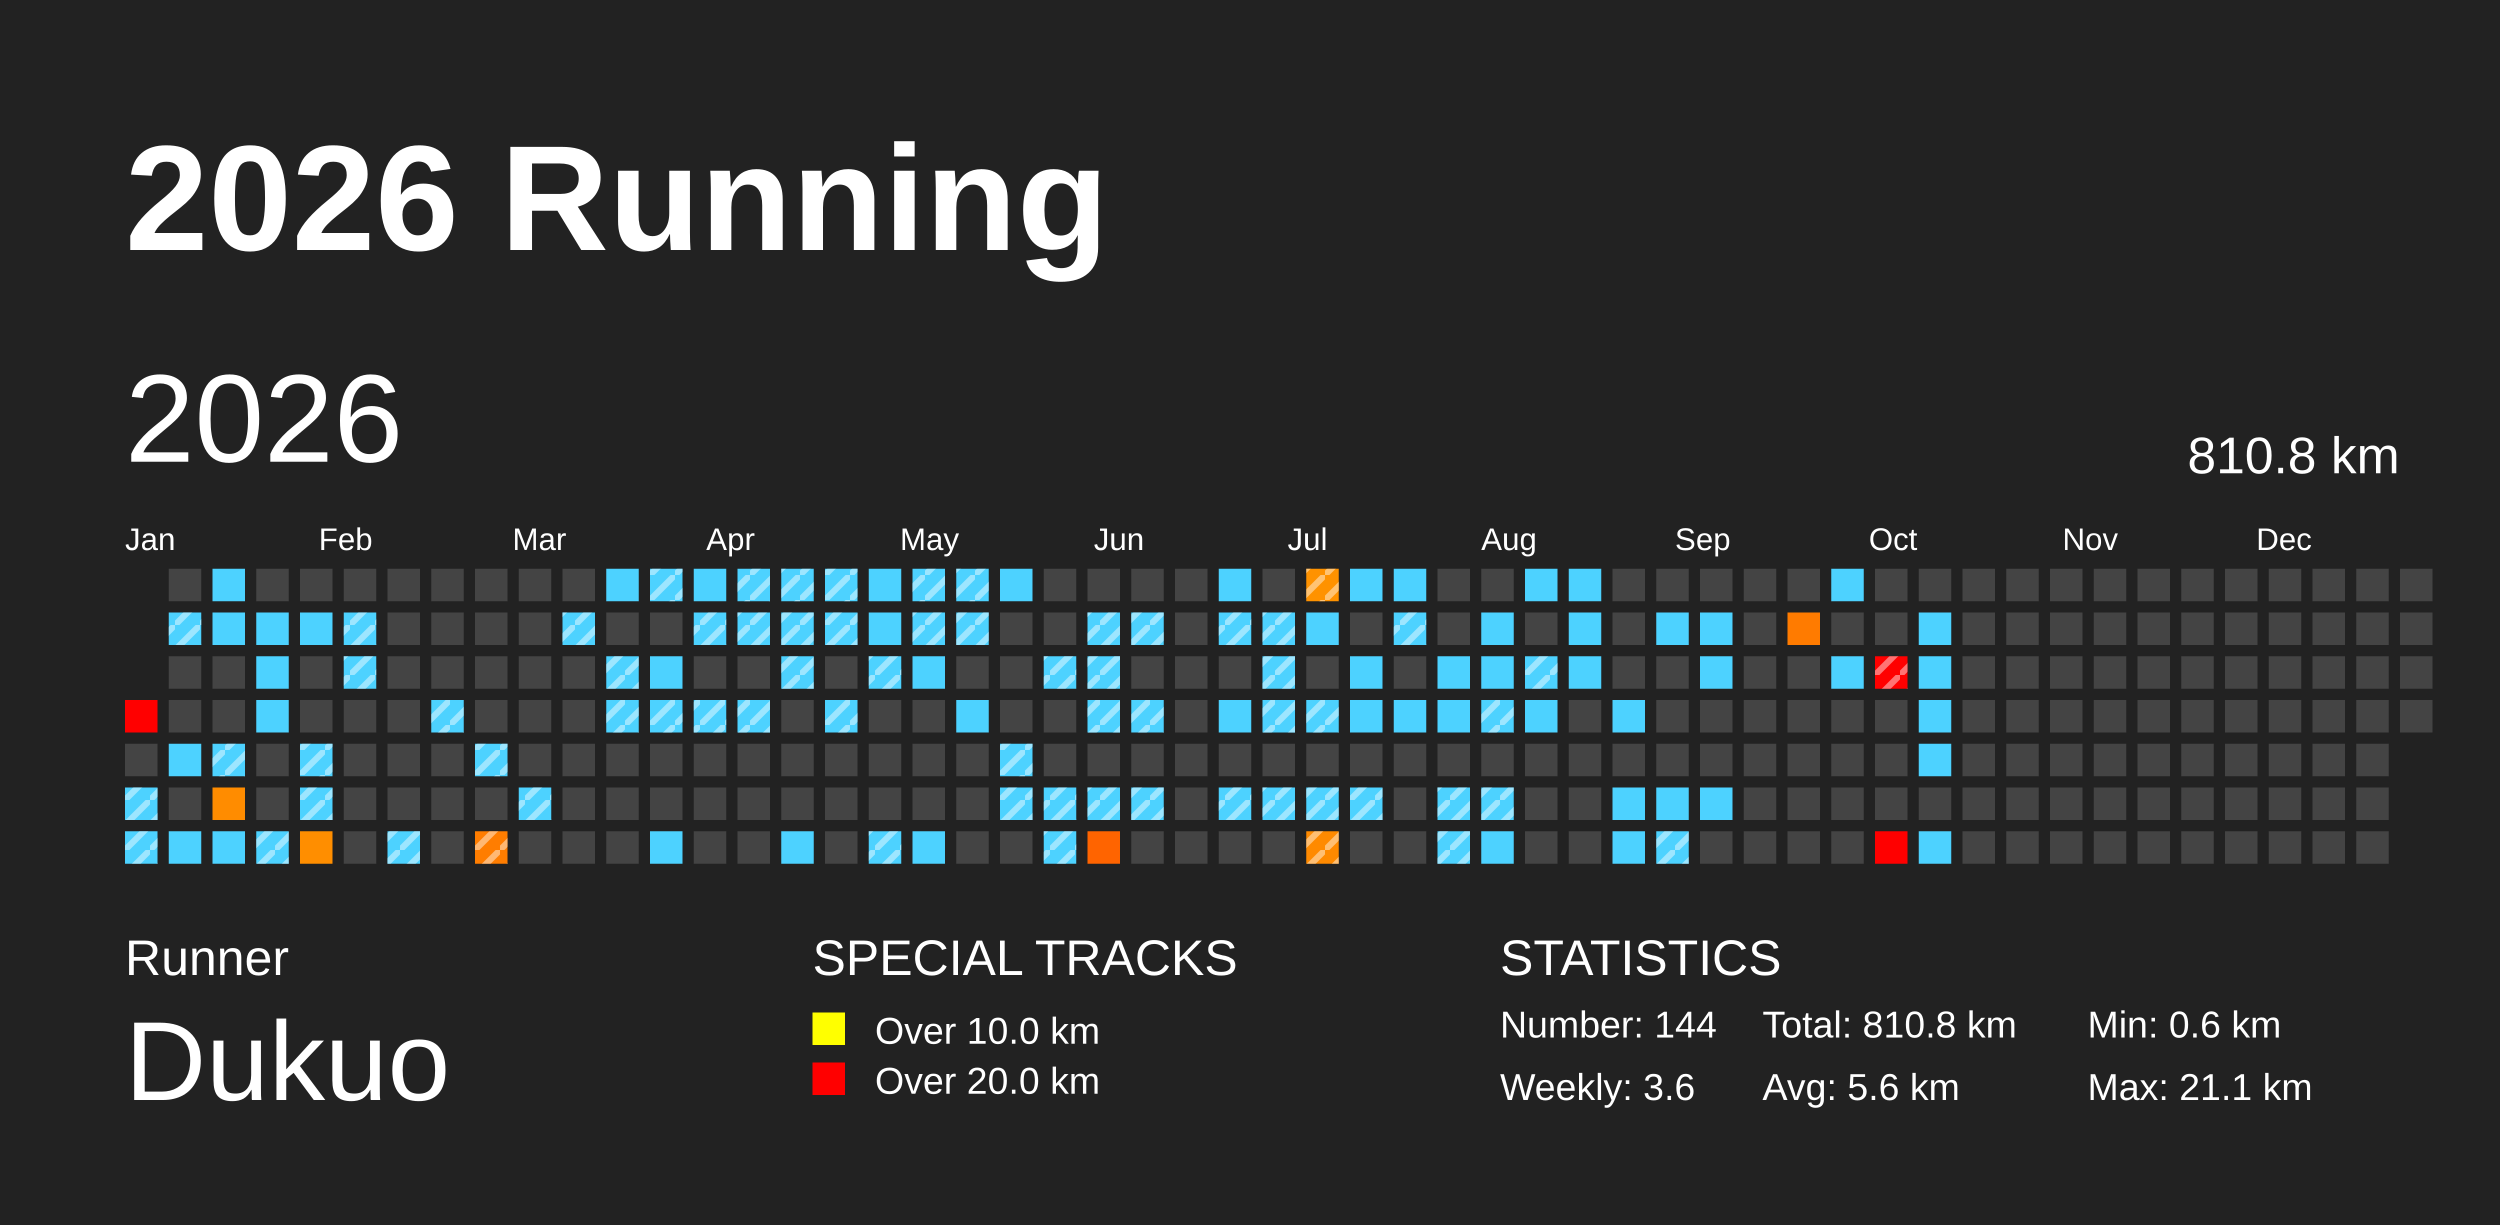
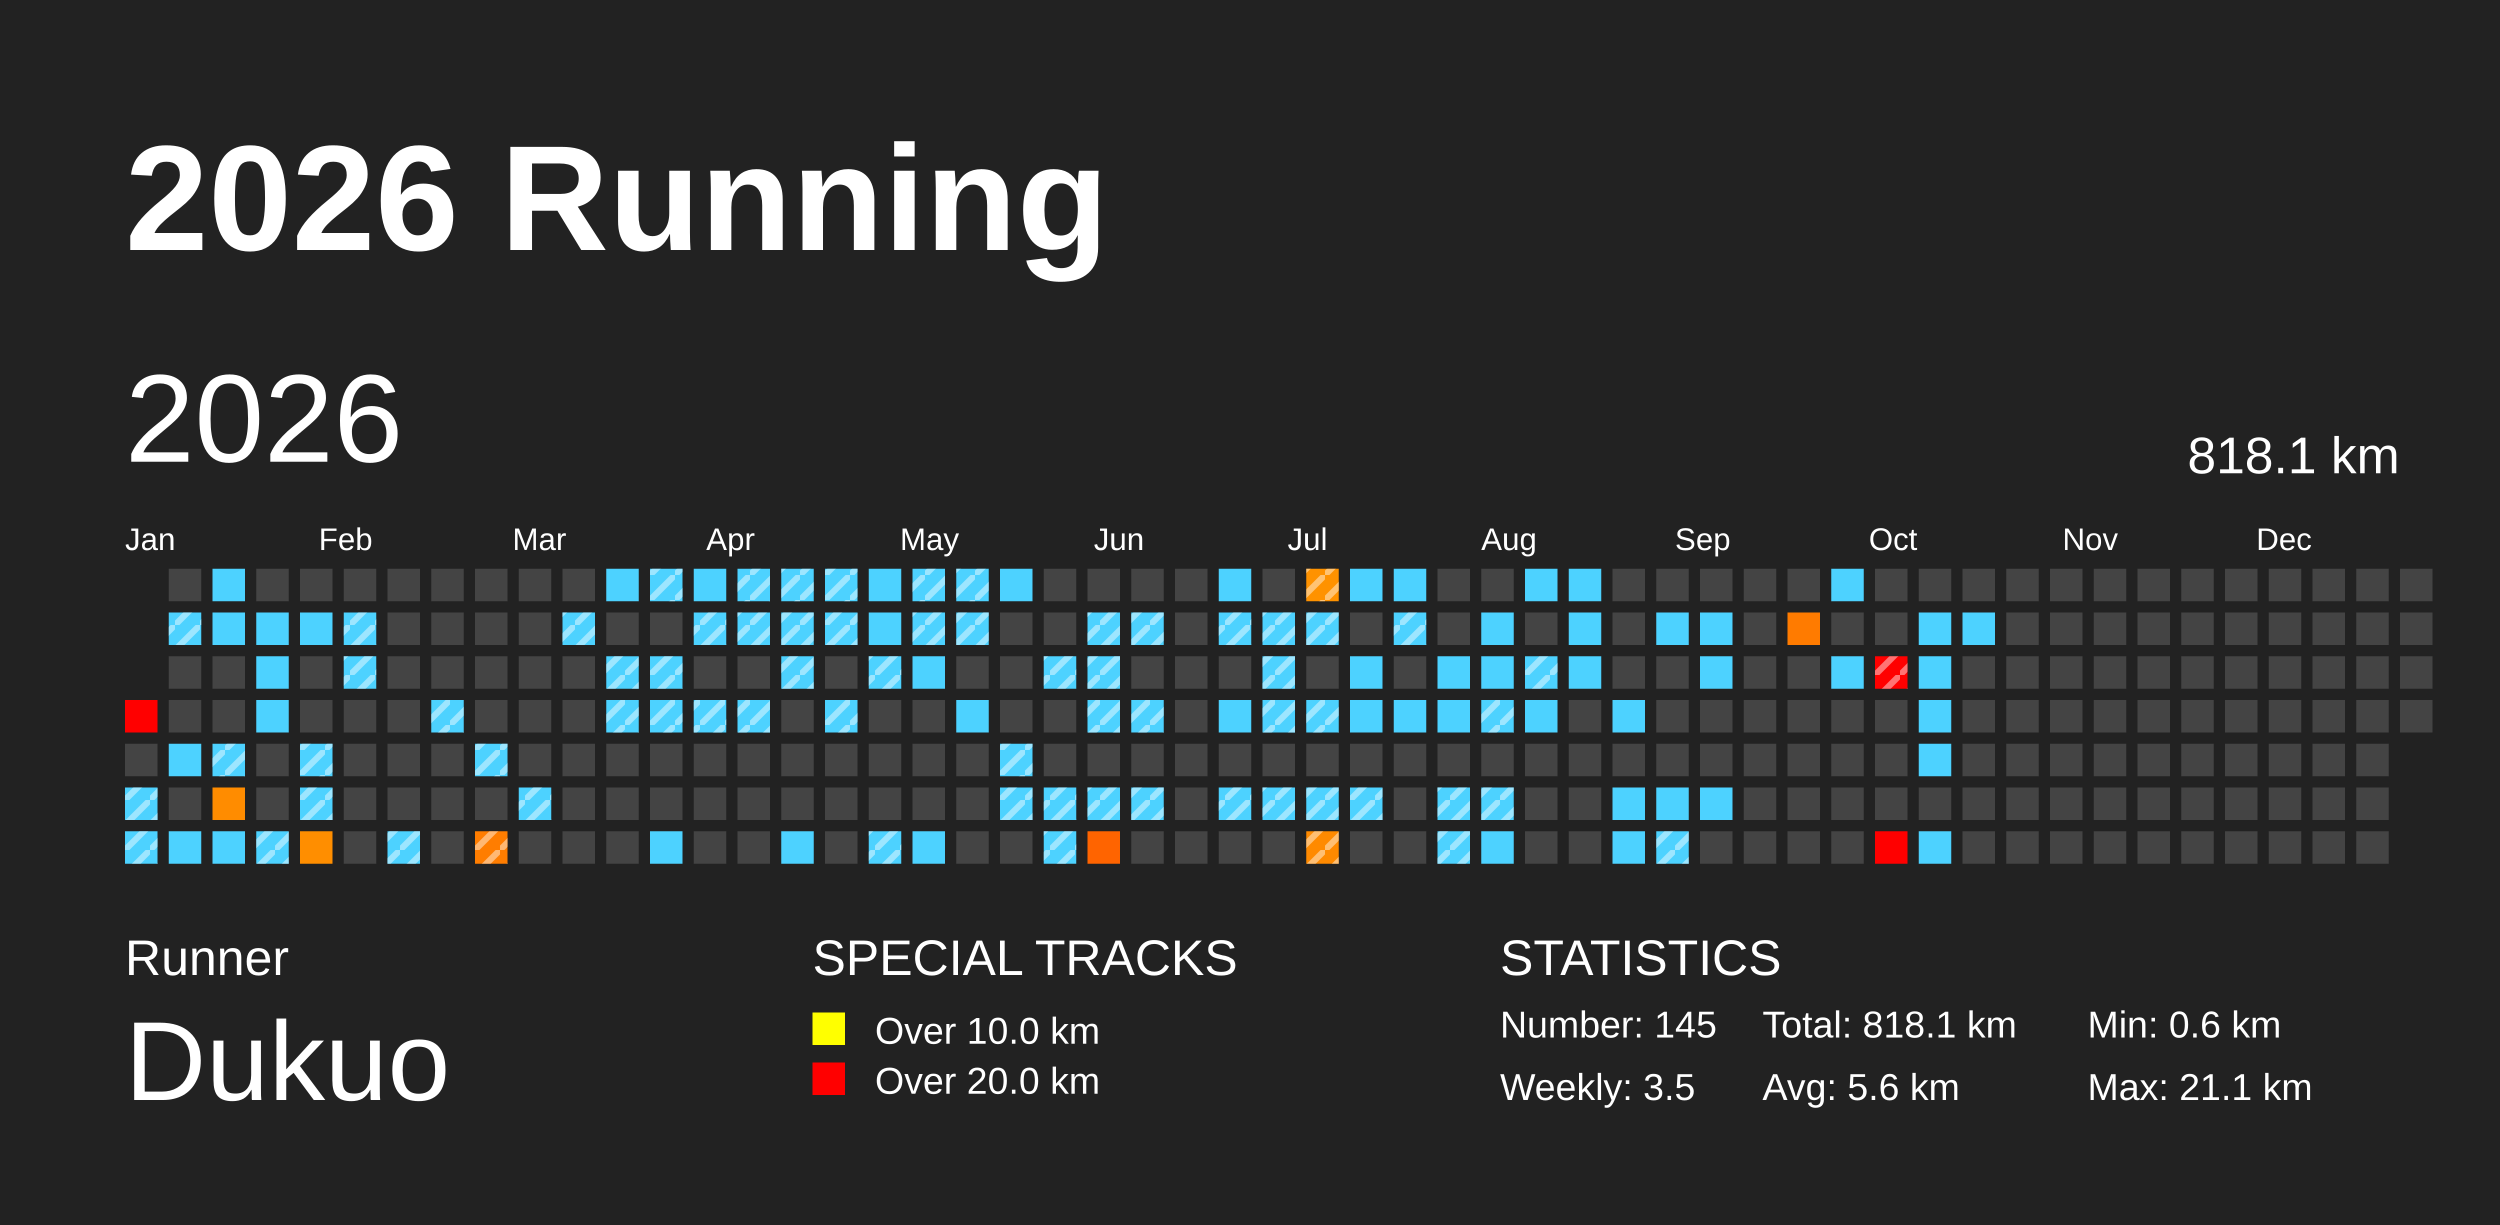
<svg xmlns="http://www.w3.org/2000/svg" baseProfile="full" height="98mm" version="1.1" viewBox="0,0,200,98" width="200mm">
  <defs>
    <pattern height="2" id="indoor-stripe" patternUnits="userSpaceOnUse" width="2">
      <line stroke="white" stroke-opacity="0.45" stroke-width="0.5" x1="0" x2="2" y1="2" y2="0" />
    </pattern>
  </defs>
  <rect fill="#222222" height="98" width="200" x="0" y="0" />
  <text fill="#FFFFFF" style="font-size:12px; font-family:Arial; font-weight:bold;" x="10" y="20">2026 Running</text>
  <text fill="#FFFFFF" style="font-size:4px; font-family:Arial" x="10" y="78">Runner</text>
  <text fill="#FFFFFF" style="font-size:9px; font-family:Arial" x="10" y="88">Dukuo</text>
  <text fill="#FFFFFF" style="font-size:4px; font-family:Arial" x="65" y="78">SPECIAL TRACKS</text>
  <rect fill="yellow" height="2.6" width="2.6" x="65" y="81" />
  <text fill="#FFFFFF" style="font-size:3px; font-family:Arial" x="70" y="83.5">Over 10.0 km</text>
  <rect fill="red" height="2.6" width="2.6" x="65" y="85" />
  <text fill="#FFFFFF" style="font-size:3px; font-family:Arial" x="70" y="87.5">Over 20.0 km</text>
  <text fill="#FFFFFF" style="font-size:4px; font-family:Arial" x="120" y="78">STATISTICS</text>
-   <text fill="#FFFFFF" style="font-size:3px; font-family:Arial" x="120" y="83">Number: 144</text>
-   <text fill="#FFFFFF" style="font-size:3px; font-family:Arial" x="120" y="88">Weekly: 3.6</text>
-   <text fill="#FFFFFF" style="font-size:3px; font-family:Arial" x="141" y="83">Total: 810.8 km</text>
+   <text fill="#FFFFFF" style="font-size:3px; font-family:Arial" x="120" y="83">Number: 145</text>
+   <text fill="#FFFFFF" style="font-size:3px; font-family:Arial" x="120" y="88">Weekly: 3.5</text>
+   <text fill="#FFFFFF" style="font-size:3px; font-family:Arial" x="141" y="83">Total: 818.1 km</text>
  <text fill="#FFFFFF" style="font-size:3px; font-family:Arial" x="141" y="88">Avg: 5.6 km</text>
  <text fill="#FFFFFF" style="font-size:3px; font-family:Arial" x="167" y="83">Min: 0.6 km</text>
  <text fill="#FFFFFF" style="font-size:3px; font-family:Arial" x="167" y="88">Max: 21.1 km</text>
  <text dominant-baseline="hanging" fill="#FFFFFF" style="font-size:10.0px; font-family:Arial;" x="10" y="30">2026</text>
-   <text dominant-baseline="hanging" fill="#FFFFFF" style="font-size:4.125px; font-family:Arial;" x="175" y="35">810.8 km</text>
+   <text dominant-baseline="hanging" fill="#FFFFFF" style="font-size:4.125px; font-family:Arial;" x="175" y="35">818.1 km</text>
  <text fill="#FFFFFF" style="font-size:2.5px; font-family:Arial" x="10.0" y="44">Jan</text>
  <text fill="#FFFFFF" style="font-size:2.5px; font-family:Arial" x="25.5" y="44">Feb</text>
  <text fill="#FFFFFF" style="font-size:2.5px; font-family:Arial" x="41.0" y="44">Mar</text>
  <text fill="#FFFFFF" style="font-size:2.5px; font-family:Arial" x="56.5" y="44">Apr</text>
  <text fill="#FFFFFF" style="font-size:2.5px; font-family:Arial" x="72.0" y="44">May</text>
  <text fill="#FFFFFF" style="font-size:2.5px; font-family:Arial" x="87.5" y="44">Jun</text>
  <text fill="#FFFFFF" style="font-size:2.5px; font-family:Arial" x="103.0" y="44">Jul</text>
  <text fill="#FFFFFF" style="font-size:2.5px; font-family:Arial" x="118.5" y="44">Aug</text>
  <text fill="#FFFFFF" style="font-size:2.5px; font-family:Arial" x="134.0" y="44">Sep</text>
  <text fill="#FFFFFF" style="font-size:2.5px; font-family:Arial" x="149.5" y="44">Oct</text>
  <text fill="#FFFFFF" style="font-size:2.5px; font-family:Arial" x="165.0" y="44">Nov</text>
  <text fill="#FFFFFF" style="font-size:2.5px; font-family:Arial" x="180.5" y="44">Dec</text>
  <rect fill="red" height="2.6" width="2.6" x="10.0" y="56.0" />
  <rect fill="#444444" height="2.6" width="2.6" x="10.0" y="59.5" />
  <rect fill="#4dd2ff" height="2.6" width="2.6" x="10.0" y="63.0" />
  <rect fill="url(#indoor-stripe)" height="2.6" style="pointer-events: none;" width="2.6" x="10.0" y="63.0" />
  <rect fill="#4dd2ff" height="2.6" width="2.6" x="10.0" y="66.5" />
  <rect fill="url(#indoor-stripe)" height="2.6" style="pointer-events: none;" width="2.6" x="10.0" y="66.5" />
  <rect fill="#444444" height="2.6" width="2.6" x="13.5" y="45.5" />
  <rect fill="#4dd2ff" height="2.6" width="2.6" x="13.5" y="49.0" />
  <rect fill="url(#indoor-stripe)" height="2.6" style="pointer-events: none;" width="2.6" x="13.5" y="49.0" />
  <rect fill="#444444" height="2.6" width="2.6" x="13.5" y="52.5" />
  <rect fill="#444444" height="2.6" width="2.6" x="13.5" y="56.0" />
  <rect fill="#4dd2ff" height="2.6" width="2.6" x="13.5" y="59.5" />
  <rect fill="#444444" height="2.6" width="2.6" x="13.5" y="63.0" />
  <rect fill="#4dd2ff" height="2.6" width="2.6" x="13.5" y="66.5" />
  <rect fill="#4dd2ff" height="2.6" width="2.6" x="17.0" y="45.5" />
  <rect fill="#4dd2ff" height="2.6" width="2.6" x="17.0" y="49.0" />
  <rect fill="#444444" height="2.6" width="2.6" x="17.0" y="52.5" />
  <rect fill="#444444" height="2.6" width="2.6" x="17.0" y="56.0" />
  <rect fill="#4dd2ff" height="2.6" width="2.6" x="17.0" y="59.5" />
  <rect fill="url(#indoor-stripe)" height="2.6" style="pointer-events: none;" width="2.6" x="17.0" y="59.5" />
  <rect fill="#ff8c00" height="2.6" width="2.6" x="17.0" y="63.0" />
  <rect fill="#4dd2ff" height="2.6" width="2.6" x="17.0" y="66.5" />
  <rect fill="#444444" height="2.6" width="2.6" x="20.5" y="45.5" />
  <rect fill="#4dd2ff" height="2.6" width="2.6" x="20.5" y="49.0" />
  <rect fill="#4dd2ff" height="2.6" width="2.6" x="20.5" y="52.5" />
  <rect fill="#4dd2ff" height="2.6" width="2.6" x="20.5" y="56.0" />
  <rect fill="#444444" height="2.6" width="2.6" x="20.5" y="59.5" />
  <rect fill="#444444" height="2.6" width="2.6" x="20.5" y="63.0" />
  <rect fill="#4dd2ff" height="2.6" width="2.6" x="20.5" y="66.5" />
  <rect fill="url(#indoor-stripe)" height="2.6" style="pointer-events: none;" width="2.6" x="20.5" y="66.5" />
  <rect fill="#444444" height="2.6" width="2.6" x="24.0" y="45.5" />
  <rect fill="#4dd2ff" height="2.6" width="2.6" x="24.0" y="49.0" />
  <rect fill="#444444" height="2.6" width="2.6" x="24.0" y="52.5" />
  <rect fill="#444444" height="2.6" width="2.6" x="24.0" y="56.0" />
  <rect fill="#4dd2ff" height="2.6" width="2.6" x="24.0" y="59.5" />
  <rect fill="url(#indoor-stripe)" height="2.6" style="pointer-events: none;" width="2.6" x="24.0" y="59.5" />
  <rect fill="#4dd2ff" height="2.6" width="2.6" x="24.0" y="63.0" />
  <rect fill="url(#indoor-stripe)" height="2.6" style="pointer-events: none;" width="2.6" x="24.0" y="63.0" />
  <rect fill="#ff8e00" height="2.6" width="2.6" x="24.0" y="66.5" />
  <rect fill="#444444" height="2.6" width="2.6" x="27.5" y="45.5" />
  <rect fill="#4dd2ff" height="2.6" width="2.6" x="27.5" y="49.0" />
  <rect fill="url(#indoor-stripe)" height="2.6" style="pointer-events: none;" width="2.6" x="27.5" y="49.0" />
  <rect fill="#4dd2ff" height="2.6" width="2.6" x="27.5" y="52.5" />
  <rect fill="url(#indoor-stripe)" height="2.6" style="pointer-events: none;" width="2.6" x="27.5" y="52.5" />
  <rect fill="#444444" height="2.6" width="2.6" x="27.5" y="56.0" />
  <rect fill="#444444" height="2.6" width="2.6" x="27.5" y="59.5" />
  <rect fill="#444444" height="2.6" width="2.6" x="27.5" y="63.0" />
  <rect fill="#444444" height="2.6" width="2.6" x="27.5" y="66.5" />
  <rect fill="#444444" height="2.6" width="2.6" x="31.0" y="45.5" />
  <rect fill="#444444" height="2.6" width="2.6" x="31.0" y="49.0" />
  <rect fill="#444444" height="2.6" width="2.6" x="31.0" y="52.5" />
  <rect fill="#444444" height="2.6" width="2.6" x="31.0" y="56.0" />
  <rect fill="#444444" height="2.6" width="2.6" x="31.0" y="59.5" />
  <rect fill="#444444" height="2.6" width="2.6" x="31.0" y="63.0" />
  <rect fill="#4dd2ff" height="2.6" width="2.6" x="31.0" y="66.5" />
  <rect fill="url(#indoor-stripe)" height="2.6" style="pointer-events: none;" width="2.6" x="31.0" y="66.5" />
  <rect fill="#444444" height="2.6" width="2.6" x="34.5" y="45.5" />
  <rect fill="#444444" height="2.6" width="2.6" x="34.5" y="49.0" />
  <rect fill="#444444" height="2.6" width="2.6" x="34.5" y="52.5" />
  <rect fill="#4dd2ff" height="2.6" width="2.6" x="34.5" y="56.0" />
  <rect fill="url(#indoor-stripe)" height="2.6" style="pointer-events: none;" width="2.6" x="34.5" y="56.0" />
  <rect fill="#444444" height="2.6" width="2.6" x="34.5" y="59.5" />
  <rect fill="#444444" height="2.6" width="2.6" x="34.5" y="63.0" />
  <rect fill="#444444" height="2.6" width="2.6" x="34.5" y="66.5" />
  <rect fill="#444444" height="2.6" width="2.6" x="38.0" y="45.5" />
  <rect fill="#444444" height="2.6" width="2.6" x="38.0" y="49.0" />
  <rect fill="#444444" height="2.6" width="2.6" x="38.0" y="52.5" />
  <rect fill="#444444" height="2.6" width="2.6" x="38.0" y="56.0" />
  <rect fill="#4dd2ff" height="2.6" width="2.6" x="38.0" y="59.5" />
  <rect fill="url(#indoor-stripe)" height="2.6" style="pointer-events: none;" width="2.6" x="38.0" y="59.5" />
  <rect fill="#444444" height="2.6" width="2.6" x="38.0" y="63.0" />
  <rect fill="#ff7d00" height="2.6" width="2.6" x="38.0" y="66.5" />
  <rect fill="url(#indoor-stripe)" height="2.6" style="pointer-events: none;" width="2.6" x="38.0" y="66.5" />
  <rect fill="#444444" height="2.6" width="2.6" x="41.5" y="45.5" />
  <rect fill="#444444" height="2.6" width="2.6" x="41.5" y="49.0" />
  <rect fill="#444444" height="2.6" width="2.6" x="41.5" y="52.5" />
  <rect fill="#444444" height="2.6" width="2.6" x="41.5" y="56.0" />
  <rect fill="#444444" height="2.6" width="2.6" x="41.5" y="59.5" />
  <rect fill="#4dd2ff" height="2.6" width="2.6" x="41.5" y="63.0" />
  <rect fill="url(#indoor-stripe)" height="2.6" style="pointer-events: none;" width="2.6" x="41.5" y="63.0" />
  <rect fill="#444444" height="2.6" width="2.6" x="41.5" y="66.5" />
  <rect fill="#444444" height="2.6" width="2.6" x="45.0" y="45.5" />
  <rect fill="#4dd2ff" height="2.6" width="2.6" x="45.0" y="49.0" />
  <rect fill="url(#indoor-stripe)" height="2.6" style="pointer-events: none;" width="2.6" x="45.0" y="49.0" />
  <rect fill="#444444" height="2.6" width="2.6" x="45.0" y="52.5" />
  <rect fill="#444444" height="2.6" width="2.6" x="45.0" y="56.0" />
  <rect fill="#444444" height="2.6" width="2.6" x="45.0" y="59.5" />
  <rect fill="#444444" height="2.6" width="2.6" x="45.0" y="63.0" />
  <rect fill="#444444" height="2.6" width="2.6" x="45.0" y="66.5" />
  <rect fill="#4dd2ff" height="2.6" width="2.6" x="48.5" y="45.5" />
  <rect fill="#444444" height="2.6" width="2.6" x="48.5" y="49.0" />
  <rect fill="#4dd2ff" height="2.6" width="2.6" x="48.5" y="52.5" />
  <rect fill="url(#indoor-stripe)" height="2.6" style="pointer-events: none;" width="2.6" x="48.5" y="52.5" />
  <rect fill="#4dd2ff" height="2.6" width="2.6" x="48.5" y="56.0" />
  <rect fill="url(#indoor-stripe)" height="2.6" style="pointer-events: none;" width="2.6" x="48.5" y="56.0" />
  <rect fill="#444444" height="2.6" width="2.6" x="48.5" y="59.5" />
  <rect fill="#444444" height="2.6" width="2.6" x="48.5" y="63.0" />
  <rect fill="#444444" height="2.6" width="2.6" x="48.5" y="66.5" />
  <rect fill="#4dd2ff" height="2.6" width="2.6" x="52.0" y="45.5" />
  <rect fill="url(#indoor-stripe)" height="2.6" style="pointer-events: none;" width="2.6" x="52.0" y="45.5" />
  <rect fill="#444444" height="2.6" width="2.6" x="52.0" y="49.0" />
  <rect fill="#4dd2ff" height="2.6" width="2.6" x="52.0" y="52.5" />
+   <rect fill="url(#indoor-stripe)" height="2.6" style="pointer-events: none;" width="2.6" x="52.0" y="52.5" />
  <rect fill="#4dd2ff" height="2.6" width="2.6" x="52.0" y="56.0" />
  <rect fill="url(#indoor-stripe)" height="2.6" style="pointer-events: none;" width="2.6" x="52.0" y="56.0" />
  <rect fill="#444444" height="2.6" width="2.6" x="52.0" y="59.5" />
  <rect fill="#444444" height="2.6" width="2.6" x="52.0" y="63.0" />
  <rect fill="#4dd2ff" height="2.6" width="2.6" x="52.0" y="66.5" />
  <rect fill="#4dd2ff" height="2.6" width="2.6" x="55.5" y="45.5" />
  <rect fill="#4dd2ff" height="2.6" width="2.6" x="55.5" y="49.0" />
  <rect fill="url(#indoor-stripe)" height="2.6" style="pointer-events: none;" width="2.6" x="55.5" y="49.0" />
  <rect fill="#444444" height="2.6" width="2.6" x="55.5" y="52.5" />
  <rect fill="#4dd2ff" height="2.6" width="2.6" x="55.5" y="56.0" />
  <rect fill="url(#indoor-stripe)" height="2.6" style="pointer-events: none;" width="2.6" x="55.5" y="56.0" />
  <rect fill="#444444" height="2.6" width="2.6" x="55.5" y="59.5" />
  <rect fill="#444444" height="2.6" width="2.6" x="55.5" y="63.0" />
  <rect fill="#444444" height="2.6" width="2.6" x="55.5" y="66.5" />
  <rect fill="#4dd2ff" height="2.6" width="2.6" x="59.0" y="45.5" />
  <rect fill="url(#indoor-stripe)" height="2.6" style="pointer-events: none;" width="2.6" x="59.0" y="45.5" />
  <rect fill="#4dd2ff" height="2.6" width="2.6" x="59.0" y="49.0" />
  <rect fill="url(#indoor-stripe)" height="2.6" style="pointer-events: none;" width="2.6" x="59.0" y="49.0" />
  <rect fill="#444444" height="2.6" width="2.6" x="59.0" y="52.5" />
  <rect fill="#4dd2ff" height="2.6" width="2.6" x="59.0" y="56.0" />
  <rect fill="url(#indoor-stripe)" height="2.6" style="pointer-events: none;" width="2.6" x="59.0" y="56.0" />
  <rect fill="#444444" height="2.6" width="2.6" x="59.0" y="59.5" />
  <rect fill="#444444" height="2.6" width="2.6" x="59.0" y="63.0" />
  <rect fill="#444444" height="2.6" width="2.6" x="59.0" y="66.5" />
  <rect fill="#4dd2ff" height="2.6" width="2.6" x="62.5" y="45.5" />
  <rect fill="url(#indoor-stripe)" height="2.6" style="pointer-events: none;" width="2.6" x="62.5" y="45.5" />
  <rect fill="#4dd2ff" height="2.6" width="2.6" x="62.5" y="49.0" />
  <rect fill="url(#indoor-stripe)" height="2.6" style="pointer-events: none;" width="2.6" x="62.5" y="49.0" />
  <rect fill="#4dd2ff" height="2.6" width="2.6" x="62.5" y="52.5" />
  <rect fill="url(#indoor-stripe)" height="2.6" style="pointer-events: none;" width="2.6" x="62.5" y="52.5" />
  <rect fill="#444444" height="2.6" width="2.6" x="62.5" y="56.0" />
  <rect fill="#444444" height="2.6" width="2.6" x="62.5" y="59.5" />
  <rect fill="#444444" height="2.6" width="2.6" x="62.5" y="63.0" />
  <rect fill="#4dd2ff" height="2.6" width="2.6" x="62.5" y="66.5" />
  <rect fill="#4dd2ff" height="2.6" width="2.6" x="66.0" y="45.5" />
  <rect fill="url(#indoor-stripe)" height="2.6" style="pointer-events: none;" width="2.6" x="66.0" y="45.5" />
  <rect fill="#4dd2ff" height="2.6" width="2.6" x="66.0" y="49.0" />
  <rect fill="url(#indoor-stripe)" height="2.6" style="pointer-events: none;" width="2.6" x="66.0" y="49.0" />
  <rect fill="#444444" height="2.6" width="2.6" x="66.0" y="52.5" />
  <rect fill="#4dd2ff" height="2.6" width="2.6" x="66.0" y="56.0" />
  <rect fill="url(#indoor-stripe)" height="2.6" style="pointer-events: none;" width="2.6" x="66.0" y="56.0" />
  <rect fill="#444444" height="2.6" width="2.6" x="66.0" y="59.5" />
  <rect fill="#444444" height="2.6" width="2.6" x="66.0" y="63.0" />
  <rect fill="#444444" height="2.6" width="2.6" x="66.0" y="66.5" />
  <rect fill="#4dd2ff" height="2.6" width="2.6" x="69.5" y="45.5" />
  <rect fill="#4dd2ff" height="2.6" width="2.6" x="69.5" y="49.0" />
  <rect fill="#4dd2ff" height="2.6" width="2.6" x="69.5" y="52.5" />
  <rect fill="url(#indoor-stripe)" height="2.6" style="pointer-events: none;" width="2.6" x="69.5" y="52.5" />
  <rect fill="#444444" height="2.6" width="2.6" x="69.5" y="56.0" />
  <rect fill="#444444" height="2.6" width="2.6" x="69.5" y="59.5" />
  <rect fill="#444444" height="2.6" width="2.6" x="69.5" y="63.0" />
  <rect fill="#4dd2ff" height="2.6" width="2.6" x="69.5" y="66.5" />
  <rect fill="url(#indoor-stripe)" height="2.6" style="pointer-events: none;" width="2.6" x="69.5" y="66.5" />
  <rect fill="#4dd2ff" height="2.6" width="2.6" x="73.0" y="45.5" />
  <rect fill="url(#indoor-stripe)" height="2.6" style="pointer-events: none;" width="2.6" x="73.0" y="45.5" />
  <rect fill="#4dd2ff" height="2.6" width="2.6" x="73.0" y="49.0" />
  <rect fill="url(#indoor-stripe)" height="2.6" style="pointer-events: none;" width="2.6" x="73.0" y="49.0" />
  <rect fill="#4dd2ff" height="2.6" width="2.6" x="73.0" y="52.5" />
  <rect fill="#444444" height="2.6" width="2.6" x="73.0" y="56.0" />
  <rect fill="#444444" height="2.6" width="2.6" x="73.0" y="59.5" />
  <rect fill="#444444" height="2.6" width="2.6" x="73.0" y="63.0" />
  <rect fill="#4dd2ff" height="2.6" width="2.6" x="73.0" y="66.5" />
  <rect fill="#4dd2ff" height="2.6" width="2.6" x="76.5" y="45.5" />
  <rect fill="url(#indoor-stripe)" height="2.6" style="pointer-events: none;" width="2.6" x="76.5" y="45.5" />
  <rect fill="#4dd2ff" height="2.6" width="2.6" x="76.5" y="49.0" />
  <rect fill="url(#indoor-stripe)" height="2.6" style="pointer-events: none;" width="2.6" x="76.5" y="49.0" />
  <rect fill="#444444" height="2.6" width="2.6" x="76.5" y="52.5" />
  <rect fill="#4dd2ff" height="2.6" width="2.6" x="76.5" y="56.0" />
  <rect fill="#444444" height="2.6" width="2.6" x="76.5" y="59.5" />
  <rect fill="#444444" height="2.6" width="2.6" x="76.5" y="63.0" />
  <rect fill="#444444" height="2.6" width="2.6" x="76.5" y="66.5" />
  <rect fill="#4dd2ff" height="2.6" width="2.6" x="80.0" y="45.5" />
  <rect fill="#444444" height="2.6" width="2.6" x="80.0" y="49.0" />
  <rect fill="#444444" height="2.6" width="2.6" x="80.0" y="52.5" />
  <rect fill="#444444" height="2.6" width="2.6" x="80.0" y="56.0" />
  <rect fill="#4dd2ff" height="2.6" width="2.6" x="80.0" y="59.5" />
  <rect fill="url(#indoor-stripe)" height="2.6" style="pointer-events: none;" width="2.6" x="80.0" y="59.5" />
  <rect fill="#4dd2ff" height="2.6" width="2.6" x="80.0" y="63.0" />
  <rect fill="url(#indoor-stripe)" height="2.6" style="pointer-events: none;" width="2.6" x="80.0" y="63.0" />
  <rect fill="#444444" height="2.6" width="2.6" x="80.0" y="66.5" />
  <rect fill="#444444" height="2.6" width="2.6" x="83.5" y="45.5" />
  <rect fill="#444444" height="2.6" width="2.6" x="83.5" y="49.0" />
  <rect fill="#4dd2ff" height="2.6" width="2.6" x="83.5" y="52.5" />
  <rect fill="url(#indoor-stripe)" height="2.6" style="pointer-events: none;" width="2.6" x="83.5" y="52.5" />
  <rect fill="#444444" height="2.6" width="2.6" x="83.5" y="56.0" />
  <rect fill="#444444" height="2.6" width="2.6" x="83.5" y="59.5" />
  <rect fill="#4dd2ff" height="2.6" width="2.6" x="83.5" y="63.0" />
  <rect fill="url(#indoor-stripe)" height="2.6" style="pointer-events: none;" width="2.6" x="83.5" y="63.0" />
  <rect fill="#4dd2ff" height="2.6" width="2.6" x="83.5" y="66.5" />
  <rect fill="url(#indoor-stripe)" height="2.6" style="pointer-events: none;" width="2.6" x="83.5" y="66.5" />
  <rect fill="#444444" height="2.6" width="2.6" x="87.0" y="45.5" />
  <rect fill="#4dd2ff" height="2.6" width="2.6" x="87.0" y="49.0" />
  <rect fill="url(#indoor-stripe)" height="2.6" style="pointer-events: none;" width="2.6" x="87.0" y="49.0" />
  <rect fill="#4dd2ff" height="2.6" width="2.6" x="87.0" y="52.5" />
  <rect fill="url(#indoor-stripe)" height="2.6" style="pointer-events: none;" width="2.6" x="87.0" y="52.5" />
  <rect fill="#4dd2ff" height="2.6" width="2.6" x="87.0" y="56.0" />
  <rect fill="url(#indoor-stripe)" height="2.6" style="pointer-events: none;" width="2.6" x="87.0" y="56.0" />
  <rect fill="#444444" height="2.6" width="2.6" x="87.0" y="59.5" />
  <rect fill="#4dd2ff" height="2.6" width="2.6" x="87.0" y="63.0" />
  <rect fill="url(#indoor-stripe)" height="2.6" style="pointer-events: none;" width="2.6" x="87.0" y="63.0" />
  <rect fill="#ff6400" height="2.6" width="2.6" x="87.0" y="66.5" />
  <rect fill="#444444" height="2.6" width="2.6" x="90.5" y="45.5" />
  <rect fill="#4dd2ff" height="2.6" width="2.6" x="90.5" y="49.0" />
  <rect fill="url(#indoor-stripe)" height="2.6" style="pointer-events: none;" width="2.6" x="90.5" y="49.0" />
  <rect fill="#444444" height="2.6" width="2.6" x="90.5" y="52.5" />
  <rect fill="#4dd2ff" height="2.6" width="2.6" x="90.5" y="56.0" />
  <rect fill="url(#indoor-stripe)" height="2.6" style="pointer-events: none;" width="2.6" x="90.5" y="56.0" />
  <rect fill="#444444" height="2.6" width="2.6" x="90.5" y="59.5" />
  <rect fill="#4dd2ff" height="2.6" width="2.6" x="90.5" y="63.0" />
  <rect fill="url(#indoor-stripe)" height="2.6" style="pointer-events: none;" width="2.6" x="90.5" y="63.0" />
  <rect fill="#444444" height="2.6" width="2.6" x="90.5" y="66.5" />
  <rect fill="#444444" height="2.6" width="2.6" x="94.0" y="45.5" />
  <rect fill="#444444" height="2.6" width="2.6" x="94.0" y="49.0" />
  <rect fill="#444444" height="2.6" width="2.6" x="94.0" y="52.5" />
  <rect fill="#444444" height="2.6" width="2.6" x="94.0" y="56.0" />
  <rect fill="#444444" height="2.6" width="2.6" x="94.0" y="59.5" />
  <rect fill="#444444" height="2.6" width="2.6" x="94.0" y="63.0" />
  <rect fill="#444444" height="2.6" width="2.6" x="94.0" y="66.5" />
  <rect fill="#4dd2ff" height="2.6" width="2.6" x="97.5" y="45.5" />
  <rect fill="#4dd2ff" height="2.6" width="2.6" x="97.5" y="49.0" />
  <rect fill="url(#indoor-stripe)" height="2.6" style="pointer-events: none;" width="2.6" x="97.5" y="49.0" />
  <rect fill="#444444" height="2.6" width="2.6" x="97.5" y="52.5" />
  <rect fill="#4dd2ff" height="2.6" width="2.6" x="97.5" y="56.0" />
  <rect fill="#444444" height="2.6" width="2.6" x="97.5" y="59.5" />
  <rect fill="#4dd2ff" height="2.6" width="2.6" x="97.5" y="63.0" />
  <rect fill="url(#indoor-stripe)" height="2.6" style="pointer-events: none;" width="2.6" x="97.5" y="63.0" />
  <rect fill="#444444" height="2.6" width="2.6" x="97.5" y="66.5" />
  <rect fill="#444444" height="2.6" width="2.6" x="101.0" y="45.5" />
  <rect fill="#4dd2ff" height="2.6" width="2.6" x="101.0" y="49.0" />
  <rect fill="url(#indoor-stripe)" height="2.6" style="pointer-events: none;" width="2.6" x="101.0" y="49.0" />
  <rect fill="#4dd2ff" height="2.6" width="2.6" x="101.0" y="52.5" />
  <rect fill="url(#indoor-stripe)" height="2.6" style="pointer-events: none;" width="2.6" x="101.0" y="52.5" />
  <rect fill="#4dd2ff" height="2.6" width="2.6" x="101.0" y="56.0" />
  <rect fill="url(#indoor-stripe)" height="2.6" style="pointer-events: none;" width="2.6" x="101.0" y="56.0" />
  <rect fill="#444444" height="2.6" width="2.6" x="101.0" y="59.5" />
  <rect fill="#4dd2ff" height="2.6" width="2.6" x="101.0" y="63.0" />
  <rect fill="url(#indoor-stripe)" height="2.6" style="pointer-events: none;" width="2.6" x="101.0" y="63.0" />
  <rect fill="#444444" height="2.6" width="2.6" x="101.0" y="66.5" />
  <rect fill="#ff9200" height="2.6" width="2.6" x="104.5" y="45.5" />
  <rect fill="url(#indoor-stripe)" height="2.6" style="pointer-events: none;" width="2.6" x="104.5" y="45.5" />
  <rect fill="#4dd2ff" height="2.6" width="2.6" x="104.5" y="49.0" />
+   <rect fill="url(#indoor-stripe)" height="2.6" style="pointer-events: none;" width="2.6" x="104.5" y="49.0" />
  <rect fill="#444444" height="2.6" width="2.6" x="104.5" y="52.5" />
  <rect fill="#4dd2ff" height="2.6" width="2.6" x="104.5" y="56.0" />
  <rect fill="url(#indoor-stripe)" height="2.6" style="pointer-events: none;" width="2.6" x="104.5" y="56.0" />
  <rect fill="#444444" height="2.6" width="2.6" x="104.5" y="59.5" />
  <rect fill="#4dd2ff" height="2.6" width="2.6" x="104.5" y="63.0" />
  <rect fill="url(#indoor-stripe)" height="2.6" style="pointer-events: none;" width="2.6" x="104.5" y="63.0" />
  <rect fill="#ff8a00" height="2.6" width="2.6" x="104.5" y="66.5" />
  <rect fill="url(#indoor-stripe)" height="2.6" style="pointer-events: none;" width="2.6" x="104.5" y="66.5" />
  <rect fill="#4dd2ff" height="2.6" width="2.6" x="108.0" y="45.5" />
  <rect fill="#444444" height="2.6" width="2.6" x="108.0" y="49.0" />
  <rect fill="#4dd2ff" height="2.6" width="2.6" x="108.0" y="52.5" />
  <rect fill="#4dd2ff" height="2.6" width="2.6" x="108.0" y="56.0" />
  <rect fill="#444444" height="2.6" width="2.6" x="108.0" y="59.5" />
  <rect fill="#4dd2ff" height="2.6" width="2.6" x="108.0" y="63.0" />
  <rect fill="url(#indoor-stripe)" height="2.6" style="pointer-events: none;" width="2.6" x="108.0" y="63.0" />
  <rect fill="#444444" height="2.6" width="2.6" x="108.0" y="66.5" />
  <rect fill="#4dd2ff" height="2.6" width="2.6" x="111.5" y="45.5" />
  <rect fill="#4dd2ff" height="2.6" width="2.6" x="111.5" y="49.0" />
  <rect fill="url(#indoor-stripe)" height="2.6" style="pointer-events: none;" width="2.6" x="111.5" y="49.0" />
  <rect fill="#444444" height="2.6" width="2.6" x="111.5" y="52.5" />
  <rect fill="#4dd2ff" height="2.6" width="2.6" x="111.5" y="56.0" />
  <rect fill="#444444" height="2.6" width="2.6" x="111.5" y="59.5" />
  <rect fill="#444444" height="2.6" width="2.6" x="111.5" y="63.0" />
  <rect fill="#444444" height="2.6" width="2.6" x="111.5" y="66.5" />
  <rect fill="#444444" height="2.6" width="2.6" x="115.0" y="45.5" />
  <rect fill="#444444" height="2.6" width="2.6" x="115.0" y="49.0" />
  <rect fill="#4dd2ff" height="2.6" width="2.6" x="115.0" y="52.5" />
  <rect fill="#4dd2ff" height="2.6" width="2.6" x="115.0" y="56.0" />
  <rect fill="#444444" height="2.6" width="2.6" x="115.0" y="59.5" />
  <rect fill="#4dd2ff" height="2.6" width="2.6" x="115.0" y="63.0" />
  <rect fill="url(#indoor-stripe)" height="2.6" style="pointer-events: none;" width="2.6" x="115.0" y="63.0" />
  <rect fill="#4dd2ff" height="2.6" width="2.6" x="115.0" y="66.5" />
  <rect fill="url(#indoor-stripe)" height="2.6" style="pointer-events: none;" width="2.6" x="115.0" y="66.5" />
  <rect fill="#444444" height="2.6" width="2.6" x="118.5" y="45.5" />
  <rect fill="#4dd2ff" height="2.6" width="2.6" x="118.5" y="49.0" />
  <rect fill="#4dd2ff" height="2.6" width="2.6" x="118.5" y="52.5" />
  <rect fill="#4dd2ff" height="2.6" width="2.6" x="118.5" y="56.0" />
  <rect fill="url(#indoor-stripe)" height="2.6" style="pointer-events: none;" width="2.6" x="118.5" y="56.0" />
  <rect fill="#444444" height="2.6" width="2.6" x="118.5" y="59.5" />
  <rect fill="#4dd2ff" height="2.6" width="2.6" x="118.5" y="63.0" />
  <rect fill="url(#indoor-stripe)" height="2.6" style="pointer-events: none;" width="2.6" x="118.5" y="63.0" />
  <rect fill="#4dd2ff" height="2.6" width="2.6" x="118.5" y="66.5" />
  <rect fill="#4dd2ff" height="2.6" width="2.6" x="122.0" y="45.5" />
  <rect fill="#444444" height="2.6" width="2.6" x="122.0" y="49.0" />
  <rect fill="#4dd2ff" height="2.6" width="2.6" x="122.0" y="52.5" />
  <rect fill="url(#indoor-stripe)" height="2.6" style="pointer-events: none;" width="2.6" x="122.0" y="52.5" />
  <rect fill="#4dd2ff" height="2.6" width="2.6" x="122.0" y="56.0" />
  <rect fill="#444444" height="2.6" width="2.6" x="122.0" y="59.5" />
  <rect fill="#444444" height="2.6" width="2.6" x="122.0" y="63.0" />
  <rect fill="#444444" height="2.6" width="2.6" x="122.0" y="66.5" />
  <rect fill="#4dd2ff" height="2.6" width="2.6" x="125.5" y="45.5" />
  <rect fill="#4dd2ff" height="2.6" width="2.6" x="125.5" y="49.0" />
  <rect fill="#4dd2ff" height="2.6" width="2.6" x="125.5" y="52.5" />
  <rect fill="#444444" height="2.6" width="2.6" x="125.5" y="56.0" />
  <rect fill="#444444" height="2.6" width="2.6" x="125.5" y="59.5" />
  <rect fill="#444444" height="2.6" width="2.6" x="125.5" y="63.0" />
  <rect fill="#444444" height="2.6" width="2.6" x="125.5" y="66.5" />
  <rect fill="#444444" height="2.6" width="2.6" x="129.0" y="45.5" />
  <rect fill="#444444" height="2.6" width="2.6" x="129.0" y="49.0" />
  <rect fill="#444444" height="2.6" width="2.6" x="129.0" y="52.5" />
  <rect fill="#4dd2ff" height="2.6" width="2.6" x="129.0" y="56.0" />
  <rect fill="#444444" height="2.6" width="2.6" x="129.0" y="59.5" />
  <rect fill="#4dd2ff" height="2.6" width="2.6" x="129.0" y="63.0" />
  <rect fill="#4dd2ff" height="2.6" width="2.6" x="129.0" y="66.5" />
  <rect fill="#444444" height="2.6" width="2.6" x="132.5" y="45.5" />
  <rect fill="#4dd2ff" height="2.6" width="2.6" x="132.5" y="49.0" />
  <rect fill="#444444" height="2.6" width="2.6" x="132.5" y="52.5" />
  <rect fill="#444444" height="2.6" width="2.6" x="132.5" y="56.0" />
  <rect fill="#444444" height="2.6" width="2.6" x="132.5" y="59.5" />
  <rect fill="#4dd2ff" height="2.6" width="2.6" x="132.5" y="63.0" />
  <rect fill="#4dd2ff" height="2.6" width="2.6" x="132.5" y="66.5" />
  <rect fill="url(#indoor-stripe)" height="2.6" style="pointer-events: none;" width="2.6" x="132.5" y="66.5" />
  <rect fill="#444444" height="2.6" width="2.6" x="136.0" y="45.5" />
  <rect fill="#4dd2ff" height="2.6" width="2.6" x="136.0" y="49.0" />
  <rect fill="#4dd2ff" height="2.6" width="2.6" x="136.0" y="52.5" />
  <rect fill="#444444" height="2.6" width="2.6" x="136.0" y="56.0" />
  <rect fill="#444444" height="2.6" width="2.6" x="136.0" y="59.5" />
  <rect fill="#4dd2ff" height="2.6" width="2.6" x="136.0" y="63.0" />
  <rect fill="#444444" height="2.6" width="2.6" x="136.0" y="66.5" />
  <rect fill="#444444" height="2.6" width="2.6" x="139.5" y="45.5" />
  <rect fill="#444444" height="2.6" width="2.6" x="139.5" y="49.0" />
  <rect fill="#444444" height="2.6" width="2.6" x="139.5" y="52.5" />
  <rect fill="#444444" height="2.6" width="2.6" x="139.5" y="56.0" />
  <rect fill="#444444" height="2.6" width="2.6" x="139.5" y="59.5" />
  <rect fill="#444444" height="2.6" width="2.6" x="139.5" y="63.0" />
  <rect fill="#444444" height="2.6" width="2.6" x="139.5" y="66.5" />
  <rect fill="#444444" height="2.6" width="2.6" x="143.0" y="45.5" />
  <rect fill="#ff7b00" height="2.6" width="2.6" x="143.0" y="49.0" />
  <rect fill="#444444" height="2.6" width="2.6" x="143.0" y="52.5" />
  <rect fill="#444444" height="2.6" width="2.6" x="143.0" y="56.0" />
  <rect fill="#444444" height="2.6" width="2.6" x="143.0" y="59.5" />
  <rect fill="#444444" height="2.6" width="2.6" x="143.0" y="63.0" />
  <rect fill="#444444" height="2.6" width="2.6" x="143.0" y="66.5" />
  <rect fill="#4dd2ff" height="2.6" width="2.6" x="146.5" y="45.5" />
  <rect fill="#444444" height="2.6" width="2.6" x="146.5" y="49.0" />
  <rect fill="#4dd2ff" height="2.6" width="2.6" x="146.5" y="52.5" />
  <rect fill="#444444" height="2.6" width="2.6" x="146.5" y="56.0" />
  <rect fill="#444444" height="2.6" width="2.6" x="146.5" y="59.5" />
  <rect fill="#444444" height="2.6" width="2.6" x="146.5" y="63.0" />
  <rect fill="#444444" height="2.6" width="2.6" x="146.5" y="66.5" />
  <rect fill="#444444" height="2.6" width="2.6" x="150.0" y="45.5" />
  <rect fill="#444444" height="2.6" width="2.6" x="150.0" y="49.0" />
  <rect fill="red" height="2.6" width="2.6" x="150.0" y="52.5" />
  <rect fill="url(#indoor-stripe)" height="2.6" style="pointer-events: none;" width="2.6" x="150.0" y="52.5" />
  <rect fill="#444444" height="2.6" width="2.6" x="150.0" y="56.0" />
  <rect fill="#444444" height="2.6" width="2.6" x="150.0" y="59.5" />
  <rect fill="#444444" height="2.6" width="2.6" x="150.0" y="63.0" />
  <rect fill="red" height="2.6" width="2.6" x="150.0" y="66.5" />
  <rect fill="#444444" height="2.6" width="2.6" x="153.5" y="45.5" />
  <rect fill="#4dd2ff" height="2.6" width="2.6" x="153.5" y="49.0" />
  <rect fill="#4dd2ff" height="2.6" width="2.6" x="153.5" y="52.5" />
  <rect fill="#4dd2ff" height="2.6" width="2.6" x="153.5" y="56.0" />
  <rect fill="#4dd2ff" height="2.6" width="2.6" x="153.5" y="59.5" />
  <rect fill="#444444" height="2.6" width="2.6" x="153.5" y="63.0" />
  <rect fill="#4dd2ff" height="2.6" width="2.6" x="153.5" y="66.5" />
  <rect fill="#444444" height="2.6" width="2.6" x="157.0" y="45.5" />
-   <rect fill="#444444" height="2.6" width="2.6" x="157.0" y="49.0" />
+   <rect fill="#4dd2ff" height="2.6" width="2.6" x="157.0" y="49.0" />
  <rect fill="#444444" height="2.6" width="2.6" x="157.0" y="52.5" />
  <rect fill="#444444" height="2.6" width="2.6" x="157.0" y="56.0" />
  <rect fill="#444444" height="2.6" width="2.6" x="157.0" y="59.5" />
  <rect fill="#444444" height="2.6" width="2.6" x="157.0" y="63.0" />
  <rect fill="#444444" height="2.6" width="2.6" x="157.0" y="66.5" />
  <rect fill="#444444" height="2.6" width="2.6" x="160.5" y="45.5" />
  <rect fill="#444444" height="2.6" width="2.6" x="160.5" y="49.0" />
  <rect fill="#444444" height="2.6" width="2.6" x="160.5" y="52.5" />
  <rect fill="#444444" height="2.6" width="2.6" x="160.5" y="56.0" />
  <rect fill="#444444" height="2.6" width="2.6" x="160.5" y="59.5" />
  <rect fill="#444444" height="2.6" width="2.6" x="160.5" y="63.0" />
  <rect fill="#444444" height="2.6" width="2.6" x="160.5" y="66.5" />
  <rect fill="#444444" height="2.6" width="2.6" x="164.0" y="45.5" />
  <rect fill="#444444" height="2.6" width="2.6" x="164.0" y="49.0" />
  <rect fill="#444444" height="2.6" width="2.6" x="164.0" y="52.5" />
  <rect fill="#444444" height="2.6" width="2.6" x="164.0" y="56.0" />
  <rect fill="#444444" height="2.6" width="2.6" x="164.0" y="59.5" />
  <rect fill="#444444" height="2.6" width="2.6" x="164.0" y="63.0" />
  <rect fill="#444444" height="2.6" width="2.6" x="164.0" y="66.5" />
  <rect fill="#444444" height="2.6" width="2.6" x="167.5" y="45.5" />
  <rect fill="#444444" height="2.6" width="2.6" x="167.5" y="49.0" />
  <rect fill="#444444" height="2.6" width="2.6" x="167.5" y="52.5" />
  <rect fill="#444444" height="2.6" width="2.6" x="167.5" y="56.0" />
  <rect fill="#444444" height="2.6" width="2.6" x="167.5" y="59.5" />
  <rect fill="#444444" height="2.6" width="2.6" x="167.5" y="63.0" />
  <rect fill="#444444" height="2.6" width="2.6" x="167.5" y="66.5" />
  <rect fill="#444444" height="2.6" width="2.6" x="171.0" y="45.5" />
  <rect fill="#444444" height="2.6" width="2.6" x="171.0" y="49.0" />
  <rect fill="#444444" height="2.6" width="2.6" x="171.0" y="52.5" />
  <rect fill="#444444" height="2.6" width="2.6" x="171.0" y="56.0" />
  <rect fill="#444444" height="2.6" width="2.6" x="171.0" y="59.5" />
  <rect fill="#444444" height="2.6" width="2.6" x="171.0" y="63.0" />
  <rect fill="#444444" height="2.6" width="2.6" x="171.0" y="66.5" />
  <rect fill="#444444" height="2.6" width="2.6" x="174.5" y="45.5" />
  <rect fill="#444444" height="2.6" width="2.6" x="174.5" y="49.0" />
  <rect fill="#444444" height="2.6" width="2.6" x="174.5" y="52.5" />
  <rect fill="#444444" height="2.6" width="2.6" x="174.5" y="56.0" />
  <rect fill="#444444" height="2.6" width="2.6" x="174.5" y="59.5" />
  <rect fill="#444444" height="2.6" width="2.6" x="174.5" y="63.0" />
  <rect fill="#444444" height="2.6" width="2.6" x="174.5" y="66.5" />
  <rect fill="#444444" height="2.6" width="2.6" x="178.0" y="45.5" />
  <rect fill="#444444" height="2.6" width="2.6" x="178.0" y="49.0" />
  <rect fill="#444444" height="2.6" width="2.6" x="178.0" y="52.5" />
  <rect fill="#444444" height="2.6" width="2.6" x="178.0" y="56.0" />
  <rect fill="#444444" height="2.6" width="2.6" x="178.0" y="59.5" />
  <rect fill="#444444" height="2.6" width="2.6" x="178.0" y="63.0" />
  <rect fill="#444444" height="2.6" width="2.6" x="178.0" y="66.5" />
  <rect fill="#444444" height="2.6" width="2.6" x="181.5" y="45.5" />
  <rect fill="#444444" height="2.6" width="2.6" x="181.5" y="49.0" />
  <rect fill="#444444" height="2.6" width="2.6" x="181.5" y="52.5" />
  <rect fill="#444444" height="2.6" width="2.6" x="181.5" y="56.0" />
  <rect fill="#444444" height="2.6" width="2.6" x="181.5" y="59.5" />
  <rect fill="#444444" height="2.6" width="2.6" x="181.5" y="63.0" />
  <rect fill="#444444" height="2.6" width="2.6" x="181.5" y="66.5" />
  <rect fill="#444444" height="2.6" width="2.6" x="185.0" y="45.5" />
  <rect fill="#444444" height="2.6" width="2.6" x="185.0" y="49.0" />
  <rect fill="#444444" height="2.6" width="2.6" x="185.0" y="52.5" />
  <rect fill="#444444" height="2.6" width="2.6" x="185.0" y="56.0" />
  <rect fill="#444444" height="2.6" width="2.6" x="185.0" y="59.5" />
  <rect fill="#444444" height="2.6" width="2.6" x="185.0" y="63.0" />
  <rect fill="#444444" height="2.6" width="2.6" x="185.0" y="66.5" />
  <rect fill="#444444" height="2.6" width="2.6" x="188.5" y="45.5" />
  <rect fill="#444444" height="2.6" width="2.6" x="188.5" y="49.0" />
  <rect fill="#444444" height="2.6" width="2.6" x="188.5" y="52.5" />
  <rect fill="#444444" height="2.6" width="2.6" x="188.5" y="56.0" />
  <rect fill="#444444" height="2.6" width="2.6" x="188.5" y="59.5" />
  <rect fill="#444444" height="2.6" width="2.6" x="188.5" y="63.0" />
  <rect fill="#444444" height="2.6" width="2.6" x="188.5" y="66.5" />
  <rect fill="#444444" height="2.6" width="2.6" x="192.0" y="45.5" />
  <rect fill="#444444" height="2.6" width="2.6" x="192.0" y="49.0" />
  <rect fill="#444444" height="2.6" width="2.6" x="192.0" y="52.5" />
  <rect fill="#444444" height="2.6" width="2.6" x="192.0" y="56.0" />
</svg>
